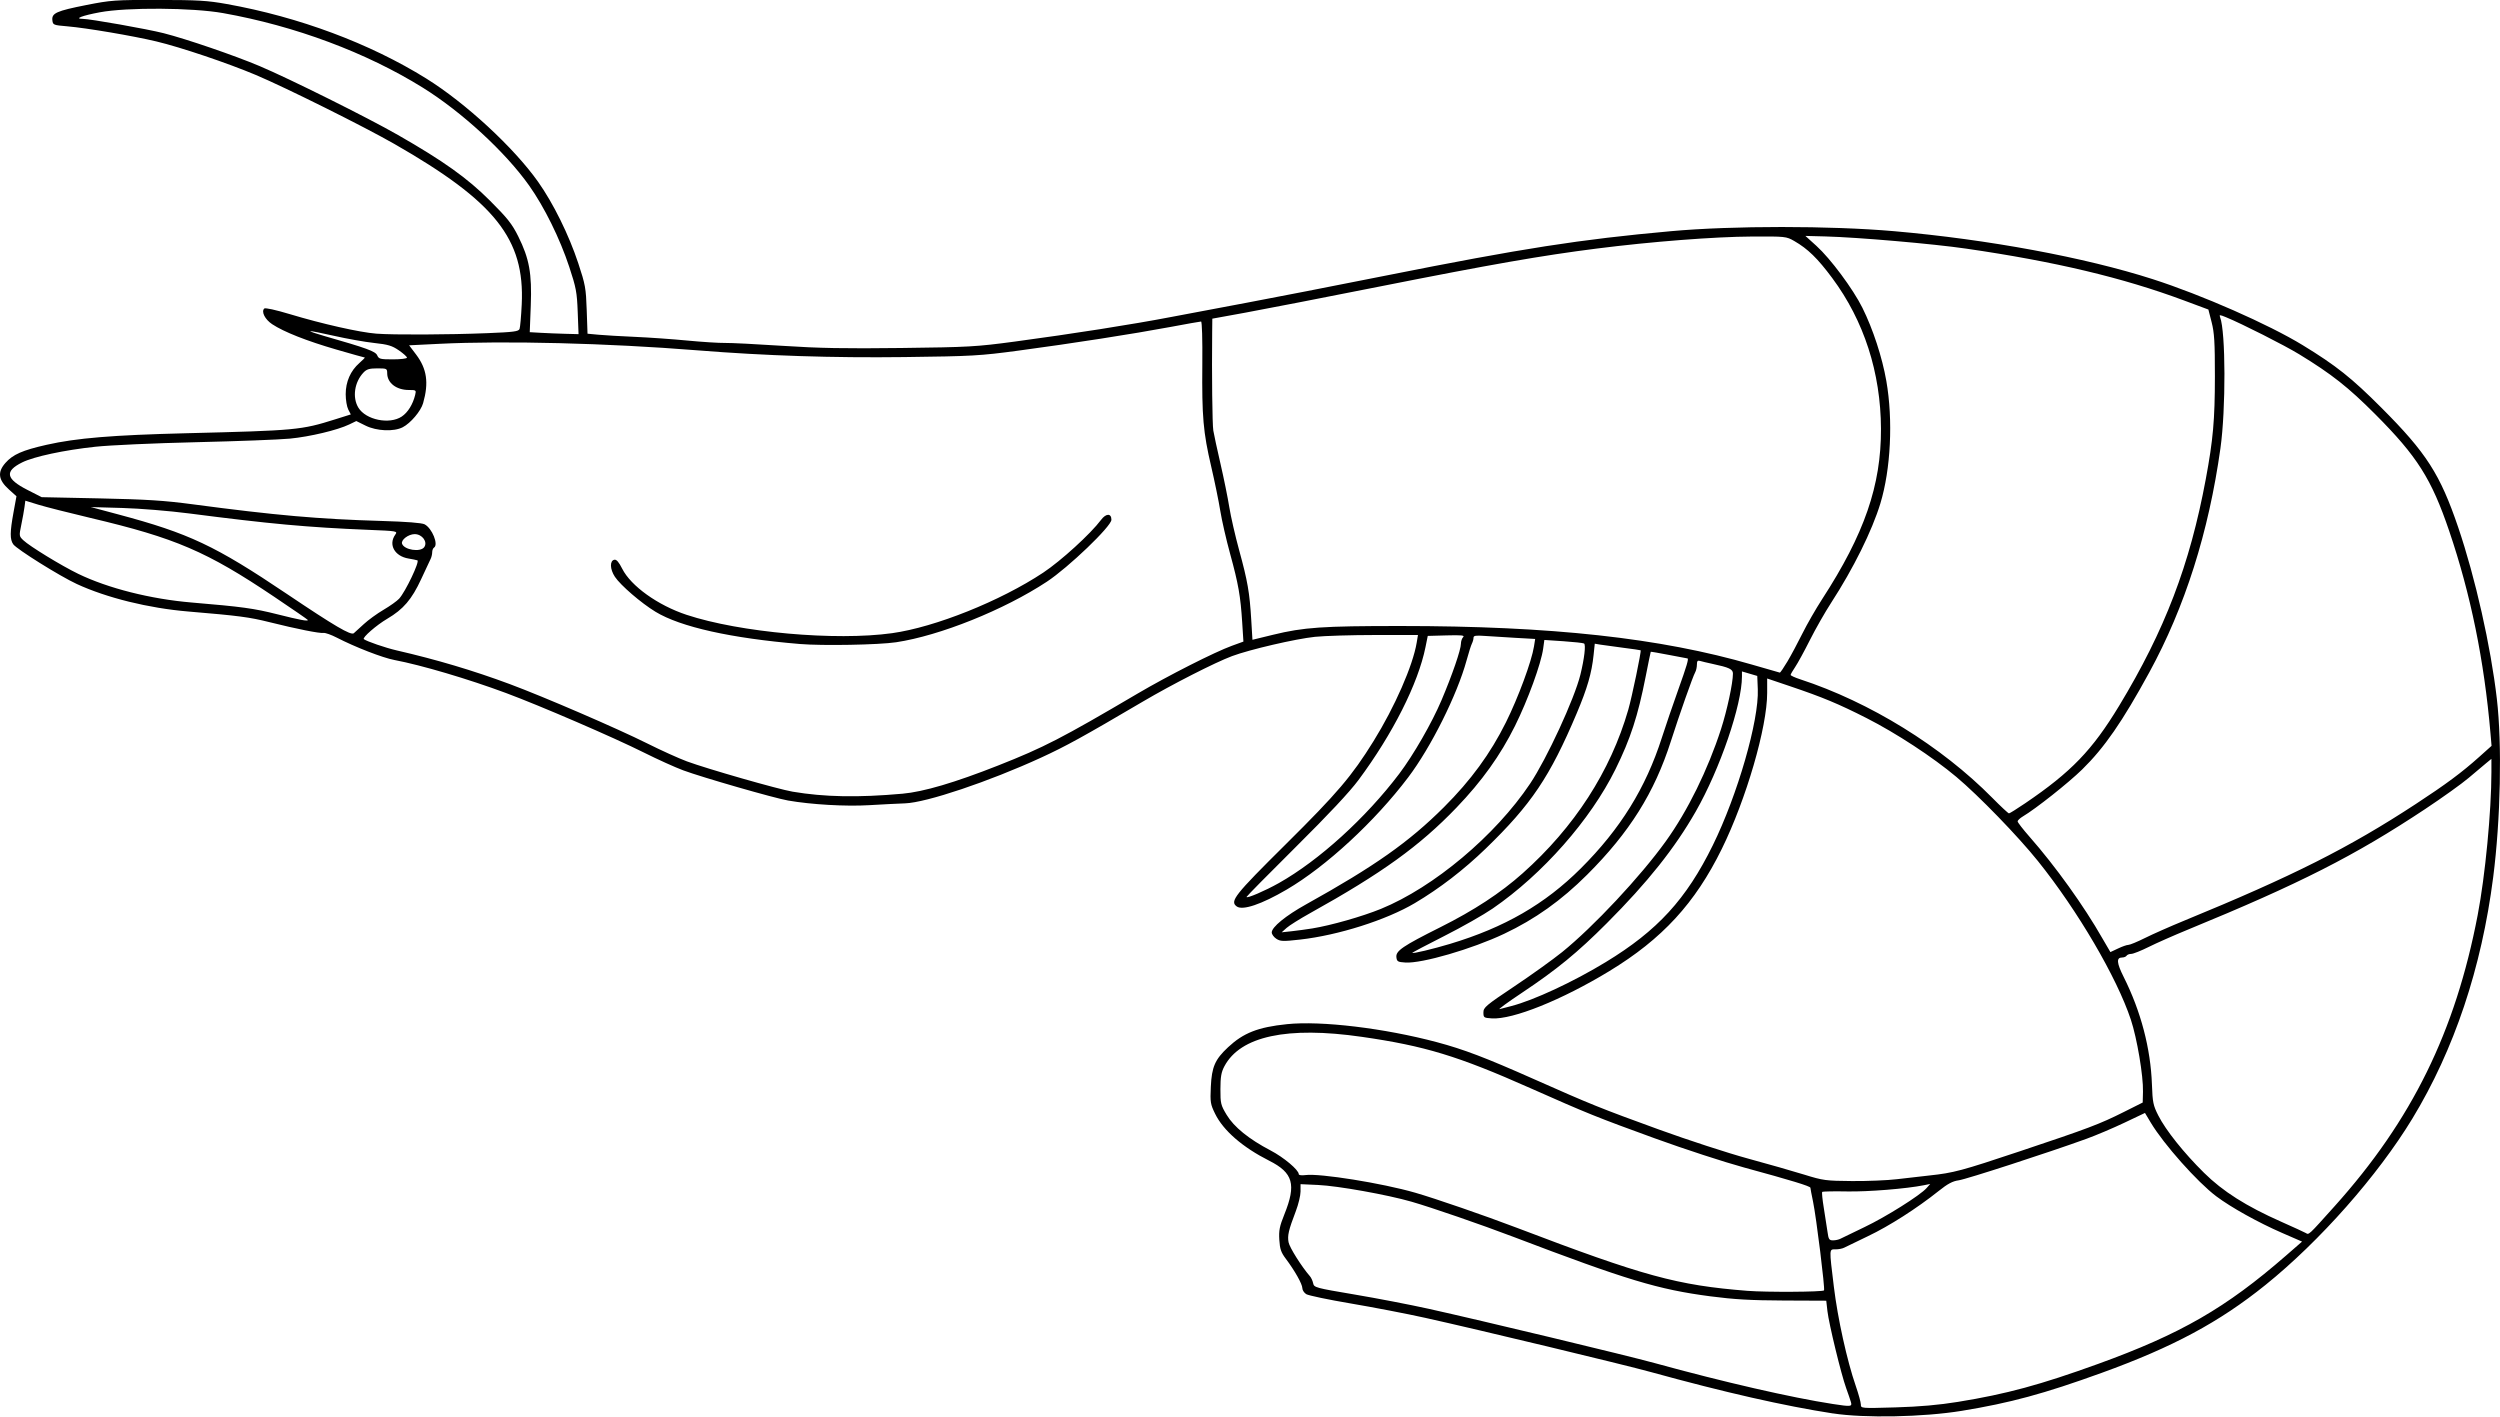
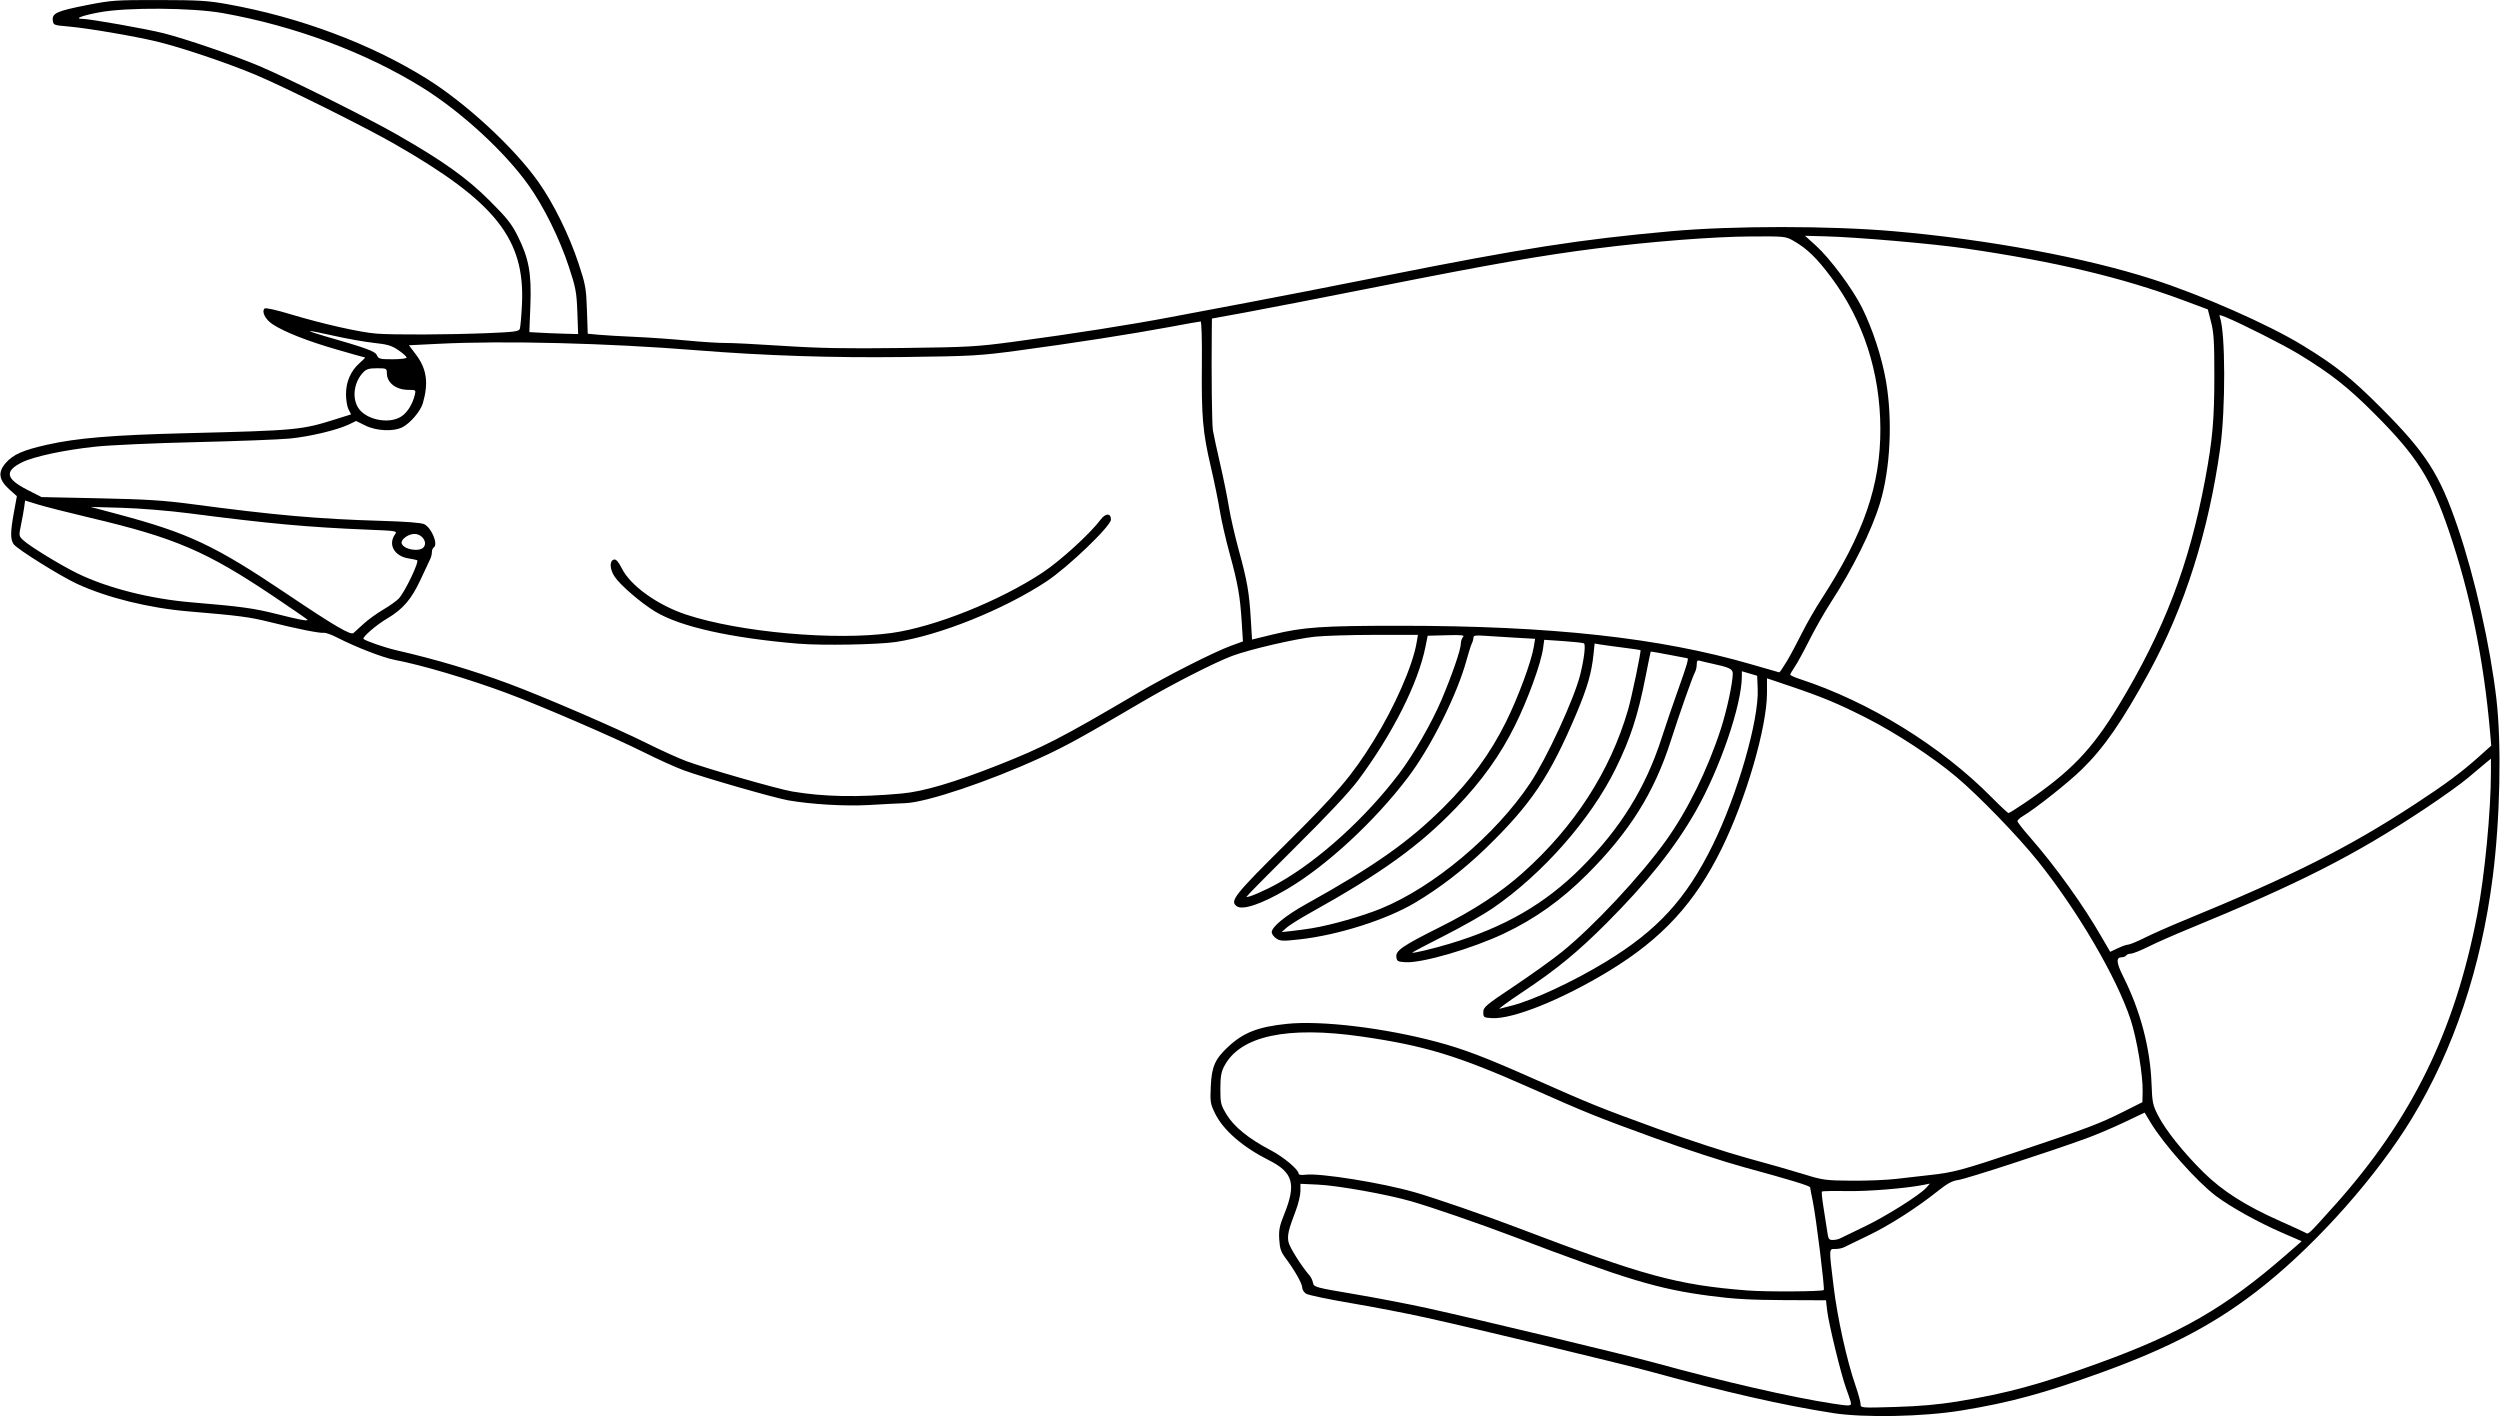
- <svg xmlns="http://www.w3.org/2000/svg" width="489.53mm" height="277.36mm" version="1.1" viewBox="0 0 489.53 277.36">
-   <g transform="translate(85.28 -63.531)">
-     <path d="m273.63 340.3c-9.475-1.458-21.253-4.135-35.631-8.1-5.411-1.492-33.902-8.336-44.259-10.632-3.581-0.794-10.103-2.052-14.493-2.795-4.39-0.744-8.326-1.567-8.746-1.829-0.42-0.262-0.766-0.796-0.767-1.186-4e-3 -0.786-1.491-3.427-3.237-5.749-0.935-1.243-1.161-1.902-1.272-3.704-0.113-1.841 0.047-2.643 0.999-5.008 2.352-5.843 1.706-8.122-2.972-10.48-5.21-2.627-8.988-5.906-10.6-9.199-0.918-1.877-0.98-2.264-0.838-5.287 0.183-3.894 0.814-5.34 3.375-7.736 3.005-2.81 5.868-3.933 11.531-4.52 6.735-0.698 19.086 0.786 29.361 3.527 5.266 1.405 9.499 3.017 18.988 7.23 11.213 4.978 13.009 5.702 24.445 9.858 5.681 2.064 13.538 4.627 17.46 5.694s8.891 2.487 11.042 3.155c3.698 1.148 4.208 1.216 9.349 1.257 2.991 0.024 6.946-0.139 8.789-0.362 1.843-0.223 4.701-0.551 6.35-0.728 4.783-0.514 6.264-0.91 17.815-4.769 13.287-4.438 15.544-5.292 20.275-7.665l3.694-1.853 0.053-2.117c0.078-3.091-1.16-10.453-2.374-14.111-2.744-8.271-10.395-21.331-18.185-31.042-3.916-4.881-11.609-12.817-15.987-16.492-4.611-3.87-11.82-8.591-17.591-11.52-5.516-2.799-8.582-4.076-14.953-6.229l-4.498-1.52v2.83c0 6.718-4.095 20.795-8.884 30.537-5.236 10.652-11.647 17.62-22.016 23.929-9.278 5.644-18.923 9.524-23.019 9.26-1.567-0.101-1.643-0.155-1.643-1.165 0-0.978 0.462-1.367 6.069-5.115 3.338-2.231 7.543-5.248 9.344-6.703 6.128-4.951 15.346-14.803 20.3-21.696 4.285-5.962 8.228-13.976 10.816-21.981 1.178-3.644 2.33-9.007 2.33-10.846 0-0.872-0.703-1.205-4.057-1.923-0.97-0.208-2.042-0.462-2.381-0.565-0.477-0.145-0.617 0.02-0.617 0.723 0 0.501-0.156 1.186-0.348 1.523-0.448 0.79-3.087 8.277-4.753 13.489-3.222 10.077-8.093 17.839-16.392 26.124-5.056 5.047-10.187 8.7-16.254 11.573-6.294 2.981-16.101 5.833-19.336 5.625-1.496-0.097-1.664-0.196-1.762-1.046-0.143-1.239 1.237-2.18 8.601-5.866 6.607-3.307 11.785-6.699 16.113-10.555 10.158-9.05 17.205-19.96 20.69-32.03 0.719-2.49 2.597-11.512 2.424-11.644-0.051-0.039-1.601-0.263-3.445-0.497-1.843-0.234-3.843-0.509-4.445-0.61l-1.093-0.184-0.232 2.221c-0.37 3.539-1.228 6.505-3.305 11.419-5.251 12.423-8.901 17.851-17.792 26.458-4.321 4.183-9.044 7.817-13.911 10.702-5.57 3.302-14.989 6.296-22.453 7.135-3.377 0.38-3.87 0.363-4.668-0.16-0.491-0.321-0.892-0.878-0.892-1.237 0-1.043 2.732-3.278 6.716-5.493 13.452-7.479 20.158-12.206 27.007-19.039 5.271-5.258 9.088-10.482 12.134-16.604 2.402-4.828 5.034-11.948 5.495-14.868l0.231-1.463-3.832-0.216c-2.107-0.119-4.824-0.288-6.037-0.376-1.781-0.13-2.205-0.06-2.205 0.36 0 0.286-0.14 0.796-0.312 1.133s-0.641 1.818-1.044 3.291c-1.838 6.722-6.97 17.007-11.425 22.898-6.547 8.658-16.063 17.449-23.789 21.979-4.933 2.892-8.646 4.147-9.791 3.31-1.398-1.022-0.492-2.171 9.643-12.221 10.076-9.992 12.893-13.302 17.135-20.137 4.17-6.719 7.706-14.787 8.459-19.301l0.25-1.499-8.409 6e-3c-4.625 4e-3 -9.918 0.164-11.761 0.356-3.788 0.395-12.775 2.485-16.228 3.772-3.299 1.23-11.727 5.527-17.462 8.902-11.702 6.886-15.103 8.759-19.932 10.978-10.193 4.684-22.471 8.812-26.635 8.955-1.358 0.046-4.533 0.208-7.056 0.359-4.554 0.272-11.307-0.116-15.875-0.914-2.711-0.473-16.757-4.517-20.5-5.902-1.574-0.582-5.066-2.162-7.761-3.511-5.822-2.914-20.26-9.147-26.949-11.632-7.433-2.762-16.596-5.473-21.872-6.471-2.305-0.436-7.678-2.524-11.289-4.386-1.067-0.55-2.219-0.96-2.561-0.91-0.783 0.115-5.223-0.769-10.582-2.106-3.994-0.997-5.977-1.257-15.962-2.095-7.719-0.648-15.933-2.677-21.786-5.382-3.314-1.531-11.768-6.816-12.441-7.776-0.67-0.956-0.657-2.387 0.053-6.27l0.574-3.138-1.472-1.323c-2.085-1.873-2.287-3.381-0.695-5.194 1.457-1.659 3.335-2.487 8.075-3.558 5.841-1.32 12.902-1.904 27.34-2.263 21.56-0.536 22.504-0.624 29.163-2.721l3.058-0.963-0.5-0.967c-0.275-0.532-0.5-1.878-0.5-2.99 0-2.442 0.938-4.58 2.682-6.111 0.673-0.591 1.145-1.074 1.05-1.074-0.095 0-2.601-0.703-5.569-1.563-5.782-1.675-10.279-3.451-12.56-4.961-1.407-0.931-2.174-2.447-1.553-3.068 0.188-0.188 2.233 0.26 5.027 1.103 6.315 1.906 13.684 3.567 16.92 3.815 3.404 0.261 14.011 0.214 21.76-0.097 5.156-0.207 6.095-0.33 6.286-0.823 0.123-0.319 0.315-2.495 0.427-4.835 0.608-12.78-5.194-20.082-24.946-31.395-5.915-3.388-21.287-11.043-27.104-13.497-5.528-2.333-14.746-5.441-19.493-6.573-4.6-1.097-13.708-2.642-17.432-2.957-2.731-0.231-2.826-0.269-2.932-1.187-0.161-1.394 0.808-1.829 6.636-2.981 4.832-0.954 5.613-1.01 14.111-1 7.731 0.009 9.614 0.121 13.389 0.798 14.161 2.539 28.019 7.712 39.064 14.581 7.708 4.794 17.176 13.539 21.919 20.245 2.972 4.202 6.022 10.388 7.855 15.927 1.386 4.19 1.51 4.878 1.656 9.167l0.158 4.638 2.165 0.202c1.191 0.111 4.388 0.298 7.104 0.415s7.325 0.441 10.24 0.72c2.916 0.279 6.25 0.491 7.408 0.471 1.159-0.02 6.222 0.233 11.252 0.564 7.14 0.469 12.245 0.562 23.283 0.426 13.249-0.164 14.649-0.243 22.252-1.262 11.276-1.511 22.924-3.343 30.568-4.808 3.56-0.682 10.283-1.95 14.94-2.818 4.657-0.868 16.809-3.239 27.006-5.27 27.006-5.379 38.061-7.101 55.956-8.718 12.048-1.089 31.207-1.087 43.685 5e-3 18.385 1.608 37.353 5.127 50.624 9.39 9.591 3.081 22.71 8.855 29.372 12.926 6.555 4.006 9.593 6.423 15.435 12.278 8.794 8.814 11.479 12.999 15.015 23.403 3.345 9.843 6.375 23.294 7.567 33.587 1.037 8.959 0.736 23.555-0.72 34.925-2.277 17.785-7.627 33.755-15.831 47.264-6.773 11.153-18.105 23.985-28.765 32.572-9.053 7.293-18.117 12.157-32.068 17.209-11.297 4.09-17.916 5.886-27.399 7.434-7.537 1.23-19.004 1.458-25.224 0.501zm24.518-2.271c9.445-1.53 16.08-3.329 27.399-7.427 16.189-5.862 25.029-10.956 36.791-21.203l3.153-2.747-3.916-1.704c-4.653-2.024-9.992-4.995-12.881-7.167-3.704-2.784-10.302-10.203-12.823-14.418l-1.139-1.905-4.027 1.914c-2.215 1.053-5.564 2.473-7.444 3.155-7.337 2.665-23.513 7.92-25.008 8.125-1.192 0.163-2.151 0.674-3.927 2.094-4.24 3.386-9.688 6.869-13.816 8.832-2.231 1.061-4.333 2.078-4.67 2.26-0.337 0.182-1.091 0.332-1.676 0.332-1.296 0-1.281-0.332-0.35 7.346 0.747 6.168 2.576 14.451 4.279 19.376 0.553 1.6 1.006 3.25 1.006 3.665 0 0.752 0.025 0.754 6.791 0.557 4.733-0.138 8.448-0.467 12.259-1.084zm-20.997 0.039c-0.127-0.437-0.545-1.661-0.929-2.72-0.974-2.687-3.388-12.612-3.668-15.078l-0.232-2.045-8.343-0.036c-6.429-0.028-9.718-0.216-14.34-0.822-10.242-1.342-16.365-3.191-38.629-11.665-6.26-2.383-15.962-5.729-19.909-6.867-4.73-1.364-14.39-3.093-18.279-3.272l-3.44-0.158v1.428c0 0.785-0.411 2.507-0.913 3.825-1.436 3.768-1.679 4.807-1.432 6.125 0.193 1.029 2.539 4.756 4.194 6.662 0.244 0.281 0.524 0.898 0.621 1.37 0.17 0.828 0.457 0.906 8.114 2.199 4.366 0.737 10.874 1.992 14.464 2.787 10.298 2.283 38.835 9.136 44.274 10.632 13.556 3.73 26.83 6.777 34.925 8.019 3.569 0.547 3.785 0.524 3.522-0.384zm-5.266-21.862c0.231-0.231-1.51-14.311-2.15-17.384-0.283-1.358-0.515-2.579-0.515-2.713-3.5e-4 -0.302-3.743-1.446-12.952-3.957-3.922-1.069-11.779-3.634-17.46-5.698-11.436-4.156-13.232-4.88-24.445-9.858-14.175-6.293-20.633-8.258-32.985-10.039-14.606-2.106-23.781-0.138-26.912 5.773-0.61 1.151-0.767 2.056-0.773 4.455-7e-3 2.822 0.07 3.139 1.227 5.06 1.43 2.374 4.359 4.746 8.591 6.958 2.579 1.348 5.52 3.82 5.52 4.639 0 0.208 0.551 0.284 1.323 0.182 2.813-0.372 15.007 1.586 21.454 3.446 3.964 1.143 13.678 4.495 19.909 6.87 24.846 9.47 31.419 11.267 45.156 12.35 3.728 0.294 14.696 0.232 15.012-0.084zm3.249-10.131c0.337-0.182 2.438-1.2 4.67-2.26 4.164-1.98 10.914-6.223 12.171-7.65l0.706-0.801-1.235 0.248c-3.441 0.691-10.927 1.296-15.069 1.217-2.564-0.049-4.744-6e-3 -4.844 0.094-0.1 0.1 0.04 1.521 0.312 3.158 0.272 1.637 0.596 3.73 0.721 4.651 0.2 1.482 0.327 1.676 1.092 1.676 0.476 0 1.141-0.149 1.478-0.332zm96.749-6.371c15.125-16.856 23.61-34.127 27.993-56.974 1.474-7.683 2.688-20.31 2.693-28.003v-2.603l-1.022 0.839c-0.562 0.461-2.11 1.764-3.44 2.895-1.33 1.131-5.183 3.889-8.562 6.13-13.749 9.117-24.495 14.575-46.42 23.579-2.716 1.115-6.166 2.64-7.665 3.388-1.499 0.748-3.038 1.36-3.419 1.36-0.381 0-0.791 0.159-0.911 0.353-0.12 0.194-0.509 0.353-0.865 0.353-1.168 0-1.086 1.052 0.296 3.809 3.37 6.722 5.282 13.998 5.534 21.062 0.125 3.502 0.246 4.093 1.243 6.061 1.466 2.893 4.998 7.322 8.953 11.225 3.704 3.656 8.251 6.538 15.133 9.591 2.353 1.044 4.517 2.036 4.808 2.206 0.626 0.364 0.43 0.547 5.649-5.27zm-161.23-39.173c4.406-1.141 12.124-4.734 18.494-8.609 10.138-6.168 15.767-12.311 20.958-22.87 4.856-9.88 9.059-24.455 8.813-30.559l-0.105-2.605-1.499-0.442-1.499-0.442v0.975c0 5.574-4.296 18.137-9.047 26.454-4.106 7.188-9.42 13.864-17.413 21.874-5.729 5.742-9.799 9.079-16.591 13.605-2.807 1.871-4.787 3.317-4.398 3.215 0.388-0.102 1.418-0.37 2.288-0.596zm-11.99-12.179c10.657-3.205 18.58-7.779 25.601-14.78 7.744-7.723 12.711-15.733 15.867-25.59 0.715-2.231 2.154-6.447 3.199-9.367 1.688-4.717 2.11-6.152 1.812-6.156-0.049-7e-4 -1.672-0.308-3.608-0.684-1.936-0.376-3.546-0.653-3.577-0.616-0.032 0.037-0.478 2.21-0.992 4.829-1.518 7.736-2.974 12.21-5.914 18.168-4.89 9.912-14.268 20.552-24.037 27.272-1.779 1.224-6.053 3.649-9.496 5.39-3.444 1.741-6.262 3.225-6.262 3.3 0 0.208 4.072-0.762 7.408-1.765zm130.8 0.905c0.803-0.388 1.71-0.706 2.014-0.706 0.305 0 1.781-0.612 3.28-1.36 1.499-0.748 4.949-2.272 7.665-3.388 21.278-8.738 32.21-14.244 45.332-22.833 5.906-3.866 9.017-6.176 12.42-9.223l2.423-2.169-0.213-2.474c-1.223-14.222-3.877-27.229-8.078-39.589-3.474-10.22-6.269-14.633-14.488-22.873-5.289-5.303-8.518-7.849-14.904-11.749-2.874-1.756-11.217-5.979-14.327-7.252-1.242-0.508-1.341-0.508-1.144 4e-3 1.102 2.872 1.141 17.976 0.066 25.664-2.299 16.444-6.958 31.114-13.94 43.898-5.268 9.647-8.794 14.744-13.141 19-2.686 2.63-9.111 7.717-11.61 9.194-0.565 0.334-1.024 0.771-1.02 0.972 5e-3 0.201 1.055 1.556 2.335 3.011 5.07 5.766 10.66 13.562 14.257 19.885 0.843 1.481 1.55 2.693 1.572 2.693 0.022 0 0.697-0.318 1.5-0.706zm-157.78-3.928c3.636-0.587 9.801-2.344 13.441-3.83 10.335-4.22 22.418-14.363 29.211-24.521 3.286-4.914 8.682-16.61 9.847-21.344 0.77-3.128 1.091-5.867 0.714-6.099-0.171-0.106-1.99-0.305-4.042-0.443l-3.731-0.25-0.23 1.681c-0.407 2.972-3 10.088-5.526 15.165-2.872 5.774-6.471 10.799-11.45 15.986-7.216 7.518-14.603 12.843-28.684 20.677-1.994 1.109-4.058 2.404-4.586 2.878l-0.96 0.86 1.94-0.209c1.067-0.115 2.893-0.363 4.057-0.551zm-6.548-8.881c7.859-4.428 17.036-12.762 23.577-21.41 2.786-3.684 6.382-9.94 8.272-14.392 2.097-4.94 3.804-9.909 3.804-11.078 0-0.466 0.196-1.044 0.437-1.284 0.347-0.347-0.32-0.416-3.248-0.335l-3.685 0.101-0.443 2.191c-1.444 7.145-6.405 16.987-13.113 26.017-1.756 2.364-5.839 6.726-12.28 13.119-5.307 5.268-9.649 9.671-9.649 9.784 0 0.364 3.62-1.188 6.329-2.714zm146.15-15.635c9.021-6.127 13.121-10.381 18.387-19.078 8.93-14.75 13.845-27.606 16.965-44.376 1.435-7.713 1.782-11.615 1.786-20.108 4e-3 -6.699-0.107-8.55-0.636-10.611l-0.641-2.498-4.827-1.797c-11.949-4.448-25.181-7.595-42.584-10.127-6.492-0.945-21.246-2.224-27.563-2.389l-3.936-0.103 2.152 1.945c2.758 2.493 7.186 8.451 9.014 12.131 2.069 4.163 3.877 9.691 4.686 14.332 1.338 7.675 0.869 17.283-1.172 23.989-1.631 5.357-5.284 12.732-9.61 19.398-1.21 1.865-3.097 5.175-4.193 7.355-1.096 2.18-2.391 4.551-2.879 5.268s-0.886 1.413-0.886 1.546c0 0.133 0.833 0.515 1.852 0.848 13.623 4.454 27.666 13.119 37.651 23.233 1.645 1.666 3.107 3.029 3.25 3.029s1.575-0.894 3.183-1.986zm-219.86-1.862c4.145-0.371 10.243-2.17 18.771-5.537 8.937-3.529 12.402-5.316 27.266-14.064 5.967-3.512 15.098-8.141 18.481-9.369l2.253-0.818-0.237-3.731c-0.329-5.184-0.742-7.541-2.359-13.433-0.772-2.813-1.644-6.623-1.939-8.467-0.295-1.843-1.091-5.727-1.769-8.631-1.574-6.735-1.835-9.74-1.743-20.033 0.044-4.847-0.06-8.379-0.245-8.379-0.176 0-2.889 0.482-6.029 1.07-7.178 1.346-19.182 3.215-29.697 4.624-7.609 1.02-9.004 1.099-22.401 1.268-13.907 0.176-27.246-0.26-40.569-1.325-17.563-1.404-37.569-1.907-50.503-1.269l-5.876 0.29 1.36 1.796c2.127 2.81 2.521 5.532 1.381 9.533-0.442 1.553-2.442 3.914-3.996 4.717-1.739 0.899-5.102 0.755-7.258-0.312l-1.828-0.905-1.382 0.668c-2.29 1.106-7.693 2.397-11.626 2.776-2.037 0.197-10.292 0.511-18.344 0.7-8.213 0.192-16.886 0.583-19.756 0.891-6.082 0.653-12.047 1.929-14.326 3.066-3.487 1.739-3.194 3.228 1.06 5.396l2.77 1.411 11.333 0.238c9.201 0.193 12.628 0.41 18.213 1.153 16.293 2.167 24.597 2.899 37.025 3.265 4.875 0.143 7.865 0.377 8.402 0.656 1.477 0.766 2.779 3.989 1.845 4.566-0.194 0.12-0.353 0.528-0.353 0.908s-0.138 0.965-0.306 1.302c-0.168 0.337-1.002 2.118-1.852 3.958-1.835 3.97-3.504 5.921-6.64 7.761-2.118 1.243-4.95 3.711-4.584 3.994 0.562 0.436 4.235 1.696 6.392 2.194 7.858 1.812 15.002 3.938 22.159 6.598 6.688 2.486 21.127 8.718 26.949 11.632 2.695 1.349 6.188 2.929 7.761 3.511 3.929 1.453 17.889 5.455 20.685 5.929 6.228 1.056 12.816 1.179 21.511 0.4zm-20.102-29.319c-13.427-1.118-23.361-3.337-28.245-6.308-2.816-1.713-6.855-5.192-7.952-6.848-0.991-1.497-1.037-3.168-0.093-3.346 0.399-0.076 0.877 0.477 1.521 1.761 1.698 3.382 6.981 7.168 12.604 9.029 10.459 3.462 29.199 5.136 40.242 3.595 8.431-1.176 21.218-6.299 29.596-11.856 3.479-2.308 9.289-7.607 11.321-10.327 0.981-1.313 2.031-1.324 2.031-0.021 0 1.27-8.417 9.342-12.646 12.128-8.381 5.522-20.946 10.568-29.511 11.854-3.421 0.513-14.408 0.711-18.867 0.34zm193.39 3.439c0.718-1.209 2.039-3.678 2.936-5.485 0.897-1.807 2.634-4.833 3.862-6.725 8.281-12.761 11.574-22.298 11.526-33.381-0.048-11.004-3.321-21.124-9.545-29.506-2.858-3.849-4.786-5.729-7.432-7.246-1.569-0.9-1.7-0.914-8.297-0.881-7.33 0.037-19.664 0.993-30.37 2.354-10.822 1.376-20.7 3.102-42.302 7.392-11.06 2.196-23.006 4.52-26.547 5.165l-6.438 1.171-0.028 2.661c-0.086 8.347 0.025 18.018 0.222 19.242 0.125 0.776 0.759 3.713 1.41 6.526 0.651 2.813 1.424 6.623 1.719 8.467 0.295 1.843 1.167 5.653 1.938 8.467 1.653 6.029 2.043 8.272 2.36 13.573l0.236 3.945 4.056-0.989c5.985-1.46 9.646-1.711 24.901-1.711 29.627 3.6e-4 50.915 2.336 68.842 7.554 2.91 0.847 5.371 1.555 5.468 1.573 0.097 0.018 0.764-0.957 1.482-2.166zm-278.77-7.318c0.873-0.81 2.619-2.078 3.881-2.818 1.261-0.74 2.634-1.718 3.05-2.173 1.245-1.36 4.093-7.347 3.573-7.51-0.247-0.077-1.028-0.237-1.736-0.354-2.708-0.448-3.974-2.703-2.61-4.65 0.511-0.729 0.491-0.733-5.38-0.973-11.76-0.482-19.137-1.158-34.996-3.21-3.829-0.495-9.617-0.969-13.053-1.067l-6.174-0.177 5.292 1.415c13.96 3.732 19.035 6.124 33.161 15.63 9.273 6.24 12.485 8.127 13.044 7.661 0.199-0.166 1.076-0.964 1.949-1.773zm-10.936-0.818c0-0.064-2.977-2.116-6.615-4.56-13.205-8.871-19.28-11.48-35.895-15.411-4.269-1.01-8.899-2.187-10.289-2.615l-2.528-0.779-0.164 1.246c-0.09 0.685-0.371 2.244-0.624 3.466-0.45 2.174-0.442 2.237 0.399 3.039 1.23 1.173 7.423 4.963 10.737 6.57 5.834 2.829 14.209 4.947 22.225 5.62 9.894 0.831 12.163 1.143 16.757 2.301 4.432 1.117 5.997 1.41 5.997 1.123zm22.773-14.256c0.741-1.014-0.381-2.56-1.859-2.56-1.226 0-2.72 1.132-2.476 1.874 0.401 1.216 3.579 1.719 4.335 0.686zm-4.393-25.584c1.192-0.794 2.176-2.377 2.627-4.229 0.229-0.941 0.192-0.97-1.236-0.97-2.441 0-4.225-1.373-4.24-3.263-8e-3 -0.939-0.07-0.97-1.934-0.97-1.537 0-2.08 0.16-2.687 0.794-1.795 1.873-2.243 4.897-1.022 6.9 1.462 2.398 6.083 3.344 8.494 1.739zm1.022-11.532c0-0.185-0.715-0.828-1.589-1.429-1.335-0.918-2.111-1.15-4.851-1.448-1.794-0.195-5.313-0.821-7.82-1.391-2.507-0.57-4.613-0.982-4.68-0.915-0.067 0.067 1.112 0.474 2.618 0.906 8.479 2.429 10.147 3.037 10.496 3.826 0.317 0.717 0.593 0.787 3.087 0.787 1.506 0 2.739-0.151 2.739-0.336zm33.435-8.925c-0.147-3.895-0.311-4.769-1.659-8.851-1.829-5.54-4.88-11.727-7.852-15.922-4.645-6.556-13.188-14.422-20.82-19.166-11.071-6.883-25.019-12.092-39.105-14.602-6.014-1.072-18.781-1.156-24.148-0.158-3.438 0.639-5.112 1.284-3.334 1.286 1.423 0.001 12.633 1.987 15.857 2.81 4.464 1.139 13.822 4.346 18.757 6.429 5.817 2.454 21.189 10.11 27.104 13.497 8.962 5.133 13.581 8.431 18.022 12.868 3.43 3.427 4.319 4.55 5.529 6.981 2.172 4.364 2.698 7.268 2.456 13.56l-0.2 5.206 2.178 0.125c1.198 0.069 3.348 0.155 4.778 0.193l2.6 0.068z" stroke-width=".353" />
+ <svg xmlns="http://www.w3.org/2000/svg" width="1850" height="1048" version="1.1" viewBox="0 0 489.5 277.4">
+   <g transform="translate(85.28 -63.53)">
+     <path d="m273.6 340.3c-9.475-1.458-21.25-4.135-35.63-8.1-5.411-1.492-33.9-8.336-44.26-10.63-3.581-0.794-10.1-2.052-14.49-2.795-4.39-0.744-8.326-1.567-8.746-1.829-0.42-0.263-0.766-0.796-0.767-1.186-4e-3 -0.786-1.491-3.427-3.237-5.749-0.935-1.243-1.161-1.902-1.272-3.704-0.113-1.841 0.047-2.643 0.999-5.008 2.352-5.843 1.706-8.122-2.972-10.48-5.21-2.627-8.988-5.906-10.6-9.199-0.918-1.877-0.98-2.264-0.838-5.287 0.183-3.894 0.814-5.34 3.375-7.736 3.004-2.81 5.868-3.933 11.53-4.52 6.735-0.698 19.09 0.785 29.36 3.527 5.266 1.405 9.499 3.017 18.99 7.23 11.21 4.978 13.01 5.702 24.45 9.858 5.681 2.064 13.54 4.627 17.46 5.694s8.891 2.487 11.04 3.155c3.698 1.148 4.208 1.216 9.349 1.257 2.991 0.024 6.945-0.139 8.789-0.362 1.843-0.223 4.701-0.551 6.35-0.728 4.783-0.514 6.264-0.91 17.82-4.769 13.29-4.438 15.54-5.292 20.27-7.665l3.694-1.854 0.053-2.117c0.078-3.091-1.16-10.45-2.374-14.11-2.744-8.271-10.39-21.33-18.18-31.04-3.916-4.881-11.61-12.82-15.99-16.49-4.611-3.87-11.82-8.591-17.59-11.52-5.516-2.799-8.582-4.076-14.95-6.229l-4.498-1.52v2.83c0 6.718-4.095 20.8-8.884 30.54-5.236 10.65-11.65 17.62-22.02 23.93-9.278 5.644-18.92 9.524-23.02 9.26-1.567-0.101-1.643-0.155-1.643-1.165 0-0.978 0.462-1.367 6.069-5.115 3.338-2.231 7.543-5.248 9.344-6.703 6.128-4.951 15.35-14.8 20.3-21.7 4.285-5.962 8.228-13.98 10.82-21.98 1.178-3.644 2.33-9.007 2.33-10.85 0-0.872-0.703-1.205-4.057-1.923-0.97-0.208-2.042-0.462-2.381-0.565-0.477-0.145-0.617 0.02-0.617 0.723 0 0.501-0.157 1.186-0.348 1.523-0.448 0.79-3.087 8.277-4.753 13.49-3.222 10.08-8.093 17.84-16.39 26.12-5.056 5.047-10.19 8.7-16.25 11.57-6.294 2.981-16.1 5.833-19.34 5.625-1.497-0.097-1.664-0.196-1.762-1.046-0.143-1.239 1.237-2.18 8.601-5.866 6.607-3.307 11.79-6.699 16.11-10.55 10.16-9.05 17.2-19.96 20.69-32.03 0.719-2.49 2.597-11.51 2.424-11.64-0.051-0.039-1.601-0.263-3.445-0.497-1.843-0.234-3.843-0.508-4.445-0.61l-1.093-0.184-0.232 2.222c-0.37 3.539-1.228 6.505-3.305 11.42-5.251 12.42-8.901 17.85-17.79 26.46-4.321 4.183-9.044 7.817-13.91 10.7-5.57 3.302-14.99 6.296-22.45 7.135-3.377 0.38-3.87 0.363-4.668-0.16-0.491-0.322-0.892-0.878-0.892-1.237 0-1.043 2.732-3.278 6.716-5.493 13.45-7.479 20.16-12.21 27.01-19.04 5.271-5.258 9.089-10.48 12.13-16.6 2.402-4.828 5.034-11.95 5.495-14.87l0.231-1.463-3.832-0.216c-2.107-0.119-4.824-0.288-6.036-0.376-1.781-0.13-2.205-0.06-2.205 0.36 0 0.286-0.14 0.796-0.312 1.133s-0.641 1.818-1.044 3.291c-1.838 6.722-6.97 17.01-11.43 22.9-6.547 8.658-16.06 17.45-23.79 21.98-4.933 2.892-8.646 4.147-9.791 3.31-1.398-1.023-0.492-2.171 9.643-12.22 10.08-9.992 12.89-13.3 17.14-20.14 4.17-6.719 7.706-14.79 8.458-19.3l0.25-1.499-8.409 6e-3c-4.625 4e-3 -9.918 0.164-11.76 0.356-3.788 0.395-12.78 2.484-16.23 3.772-3.299 1.23-11.73 5.527-17.46 8.902-11.7 6.886-15.1 8.759-19.93 10.98-10.19 4.684-22.47 8.812-26.63 8.955-1.358 0.046-4.533 0.208-7.056 0.359-4.554 0.273-11.31-0.116-15.88-0.914-2.711-0.473-16.76-4.517-20.5-5.901-1.574-0.582-5.066-2.162-7.761-3.512-5.822-2.914-20.26-9.147-26.95-11.63-7.433-2.762-16.6-5.473-21.87-6.471-2.305-0.436-7.678-2.524-11.29-4.386-1.067-0.55-2.219-0.96-2.56-0.91-0.783 0.115-5.223-0.769-10.58-2.106-3.994-0.997-5.977-1.257-15.96-2.095-7.719-0.648-15.93-2.677-21.79-5.382-3.314-1.531-11.77-6.816-12.44-7.776-0.67-0.956-0.657-2.387 0.053-6.27l0.574-3.138-1.472-1.322c-2.085-1.873-2.287-3.381-0.695-5.194 1.457-1.659 3.335-2.487 8.075-3.558 5.841-1.32 12.9-1.904 27.34-2.263 21.56-0.536 22.5-0.624 29.16-2.722l3.058-0.963-0.5-0.967c-0.275-0.532-0.5-1.878-0.5-2.99 0-2.442 0.938-4.579 2.682-6.111 0.673-0.591 1.145-1.074 1.051-1.074-0.095 0-2.601-0.703-5.569-1.563-5.782-1.675-10.28-3.451-12.56-4.961-1.406-0.931-2.174-2.447-1.553-3.068 0.189-0.189 2.233 0.26 5.026 1.103 6.315 1.906 13.68 3.567 16.92 3.815 3.404 0.261 14.01 0.214 21.76-0.097 5.156-0.207 6.095-0.33 6.286-0.823 0.123-0.319 0.315-2.495 0.427-4.834 0.608-12.78-5.194-20.08-24.95-31.39-5.915-3.387-21.29-11.04-27.1-13.5-5.528-2.333-14.75-5.441-19.49-6.573-4.6-1.097-13.71-2.642-17.43-2.957-2.731-0.231-2.826-0.269-2.932-1.187-0.161-1.394 0.808-1.829 6.636-2.981 4.832-0.954 5.613-1.01 14.11-1 7.731 0.009 9.614 0.121 13.39 0.798 14.16 2.539 28.02 7.712 39.06 14.58 7.708 4.794 17.18 13.54 21.92 20.25 2.972 4.202 6.022 10.39 7.855 15.93 1.386 4.19 1.51 4.877 1.656 9.167l0.158 4.637 2.165 0.202c1.191 0.111 4.388 0.298 7.104 0.415s7.325 0.441 10.24 0.72c2.916 0.279 6.25 0.491 7.408 0.47 1.159-0.02 6.222 0.233 11.25 0.564 7.14 0.469 12.24 0.562 23.28 0.426 13.25-0.164 14.65-0.243 22.25-1.262 11.28-1.511 22.92-3.343 30.57-4.808 3.56-0.682 10.28-1.95 14.94-2.818 4.657-0.868 16.81-3.239 27.01-5.27 27.01-5.379 38.06-7.101 55.96-8.718 12.05-1.089 31.21-1.087 43.68 5e-3 18.38 1.608 37.35 5.126 50.62 9.39 9.591 3.081 22.71 8.855 29.37 12.93 6.555 4.006 9.593 6.423 15.43 12.28 8.794 8.814 11.48 13 15.01 23.4 3.345 9.843 6.375 23.29 7.567 33.59 1.037 8.959 0.736 23.56-0.72 34.92-2.277 17.78-7.626 33.75-15.83 47.26-6.773 11.15-18.11 23.98-28.76 32.57-9.053 7.293-18.12 12.16-32.07 17.21-11.3 4.09-17.92 5.886-27.4 7.434-7.537 1.23-19 1.458-25.22 0.501zm24.52-2.271c9.445-1.53 16.08-3.329 27.4-7.427 16.19-5.862 25.03-10.96 36.79-21.2l3.153-2.747-3.916-1.704c-4.653-2.024-9.992-4.995-12.88-7.167-3.704-2.784-10.3-10.2-12.82-14.42l-1.139-1.905-4.027 1.914c-2.215 1.053-5.565 2.473-7.444 3.155-7.337 2.665-23.51 7.92-25.01 8.125-1.192 0.163-2.151 0.674-3.927 2.094-4.24 3.386-9.688 6.869-13.82 8.832-2.231 1.061-4.333 2.078-4.67 2.26-0.337 0.182-1.091 0.332-1.676 0.332-1.296 0-1.281-0.332-0.35 7.346 0.747 6.168 2.576 14.45 4.279 19.38 0.553 1.6 1.006 3.25 1.006 3.665 0 0.752 0.025 0.754 6.791 0.557 4.733-0.138 8.448-0.467 12.26-1.084zm-21 0.039c-0.127-0.437-0.544-1.661-0.929-2.72-0.974-2.687-3.388-12.61-3.668-15.08l-0.232-2.045-8.343-0.036c-6.429-0.028-9.718-0.216-14.34-0.822-10.24-1.342-16.37-3.191-38.63-11.66-6.26-2.383-15.96-5.729-19.91-6.867-4.73-1.364-14.39-3.093-18.28-3.272l-3.44-0.158v1.428c0 0.785-0.411 2.507-0.913 3.825-1.436 3.768-1.679 4.807-1.432 6.125 0.193 1.029 2.54 4.757 4.194 6.662 0.244 0.281 0.524 0.898 0.621 1.37 0.17 0.828 0.457 0.906 8.114 2.199 4.366 0.737 10.87 1.992 14.46 2.787 10.3 2.283 38.84 9.136 44.27 10.63 13.56 3.73 26.83 6.777 34.92 8.019 3.569 0.547 3.785 0.524 3.521-0.384zm-5.266-21.86c0.232-0.232-1.51-14.31-2.15-17.38-0.283-1.358-0.515-2.579-0.515-2.713-3.5e-4 -0.302-3.743-1.446-12.95-3.957-3.922-1.069-11.78-3.634-17.46-5.698-11.44-4.156-13.23-4.88-24.45-9.858-14.17-6.293-20.63-8.258-32.98-10.04-14.61-2.106-23.78-0.138-26.91 5.773-0.61 1.151-0.767 2.056-0.773 4.455-7e-3 2.822 0.07 3.139 1.227 5.06 1.43 2.374 4.359 4.746 8.591 6.958 2.579 1.348 5.52 3.82 5.52 4.639 0 0.208 0.551 0.284 1.323 0.182 2.813-0.372 15.01 1.586 21.45 3.446 3.964 1.143 13.68 4.495 19.91 6.87 24.85 9.47 31.42 11.27 45.16 12.35 3.728 0.294 14.7 0.232 15.01-0.084zm3.249-10.13c0.337-0.182 2.438-1.2 4.67-2.26 4.164-1.98 10.91-6.223 12.17-7.65l0.706-0.801-1.235 0.248c-3.441 0.691-10.93 1.296-15.07 1.217-2.564-0.049-4.744-6e-3 -4.844 0.094-0.1 0.1 0.04 1.521 0.312 3.158 0.272 1.637 0.596 3.73 0.721 4.651 0.2 1.482 0.327 1.676 1.092 1.676 0.476 0 1.141-0.149 1.478-0.332zm96.75-6.371c15.12-16.86 23.61-34.13 27.99-56.97 1.474-7.683 2.688-20.31 2.693-28v-2.603l-1.022 0.839c-0.562 0.461-2.11 1.764-3.44 2.895-1.33 1.131-5.183 3.889-8.562 6.13-13.75 9.117-24.5 14.58-46.42 23.58-2.716 1.115-6.166 2.64-7.665 3.388-1.499 0.748-3.038 1.36-3.419 1.36-0.381 0-0.791 0.159-0.911 0.353-0.12 0.194-0.509 0.353-0.865 0.353-1.168 0-1.086 1.052 0.296 3.809 3.37 6.722 5.282 14 5.533 21.06 0.125 3.502 0.246 4.093 1.243 6.061 1.466 2.893 4.998 7.322 8.953 11.22 3.704 3.656 8.251 6.538 15.13 9.591 2.353 1.044 4.517 2.036 4.808 2.206 0.626 0.364 0.43 0.547 5.649-5.27zm-161.2-39.17c4.406-1.141 12.12-4.734 18.49-8.609 10.14-6.168 15.77-12.31 20.96-22.87 4.856-9.88 9.06-24.46 8.813-30.56l-0.105-2.605-2.999-0.883v0.975c0 5.575-4.296 18.14-9.047 26.45-4.106 7.188-9.42 13.86-17.41 21.87-5.729 5.741-9.799 9.079-16.59 13.6-2.807 1.87-4.786 3.317-4.398 3.215 0.388-0.102 1.418-0.37 2.288-0.596zm-11.99-12.18c10.66-3.205 18.58-7.779 25.6-14.78 7.744-7.723 12.71-15.73 15.87-25.59 0.715-2.231 2.154-6.447 3.199-9.367 1.688-4.717 2.11-6.152 1.812-6.156-0.049-7e-4 -1.672-0.308-3.608-0.684-1.936-0.376-3.546-0.653-3.577-0.616-0.032 0.037-0.478 2.21-0.992 4.829-1.518 7.736-2.974 12.21-5.914 18.17-4.89 9.912-14.27 20.55-24.04 27.27-1.779 1.224-6.053 3.649-9.496 5.39-3.444 1.741-6.262 3.226-6.262 3.3 0 0.208 4.072-0.762 7.408-1.765zm130.8 0.905c0.803-0.388 1.71-0.706 2.014-0.706 0.305 0 1.781-0.612 3.28-1.36 1.499-0.748 4.949-2.272 7.665-3.388 21.28-8.738 32.21-14.24 45.33-22.83 5.906-3.866 9.017-6.176 12.42-9.223l2.423-2.169-0.213-2.474c-1.223-14.22-3.877-27.23-8.078-39.59-3.474-10.22-6.269-14.63-14.49-22.87-5.289-5.303-8.518-7.849-14.9-11.75-2.874-1.756-11.22-5.979-14.33-7.252-1.241-0.508-1.341-0.508-1.144 4e-3 1.102 2.872 1.141 17.98 0.066 25.66-2.299 16.44-6.958 31.11-13.94 43.9-5.268 9.647-8.794 14.74-13.14 19-2.686 2.63-9.111 7.717-11.61 9.194-0.565 0.334-1.024 0.771-1.02 0.972 5e-3 0.201 1.055 1.556 2.335 3.011 5.07 5.766 10.66 13.56 14.26 19.88 0.843 1.481 1.55 2.693 1.572 2.693 0.022 0 0.697-0.318 1.5-0.706zm-157.8-3.928c3.636-0.587 9.801-2.344 13.44-3.83 10.33-4.22 22.42-14.36 29.21-24.52 3.286-4.914 8.682-16.61 9.847-21.34 0.77-3.128 1.09-5.867 0.714-6.099-0.171-0.106-1.99-0.305-4.042-0.443l-3.731-0.25-0.23 1.681c-0.407 2.972-3 10.09-5.526 15.16-2.872 5.774-6.471 10.8-11.45 15.99-7.216 7.518-14.6 12.84-28.68 20.68-1.994 1.109-4.058 2.404-4.586 2.878l-0.96 0.86 1.94-0.209c1.067-0.115 2.893-0.363 4.057-0.551zm-6.548-8.881c7.859-4.428 17.04-12.76 23.58-21.41 2.786-3.684 6.382-9.94 8.272-14.39 2.097-4.94 3.804-9.909 3.804-11.08 0-0.466 0.197-1.044 0.437-1.284 0.347-0.347-0.32-0.416-3.248-0.335l-3.685 0.102-0.443 2.191c-1.444 7.145-6.405 16.99-13.11 26.02-1.757 2.364-5.839 6.726-12.28 13.12-5.307 5.268-9.649 9.671-9.649 9.784 0 0.364 3.62-1.188 6.328-2.714zm146.1-15.64c9.021-6.127 13.12-10.38 18.39-19.08 8.93-14.75 13.85-27.61 16.97-44.38 1.435-7.713 1.781-11.61 1.786-20.11 4e-3 -6.699-0.107-8.55-0.636-10.61l-0.641-2.498-4.827-1.797c-11.95-4.448-25.18-7.595-42.58-10.13-6.492-0.945-21.25-2.224-27.56-2.389l-3.936-0.103 2.152 1.945c2.758 2.493 7.186 8.451 9.015 12.13 2.069 4.163 3.877 9.691 4.686 14.33 1.338 7.675 0.869 17.28-1.172 23.99-1.631 5.358-5.284 12.73-9.61 19.4-1.21 1.865-3.097 5.175-4.193 7.355-1.096 2.18-2.391 4.551-2.879 5.268s-0.886 1.413-0.886 1.546c0 0.133 0.833 0.515 1.852 0.848 13.62 4.454 27.67 13.12 37.65 23.23 1.645 1.666 3.107 3.029 3.25 3.029s1.575-0.894 3.183-1.986zm-219.9-1.862c4.145-0.371 10.24-2.17 18.77-5.537 8.937-3.529 12.4-5.316 27.27-14.06 5.967-3.512 15.1-8.141 18.48-9.369l2.253-0.818-0.236-3.731c-0.329-5.184-0.742-7.541-2.359-13.43-0.772-2.813-1.644-6.623-1.939-8.467-0.295-1.843-1.091-5.727-1.769-8.631-1.574-6.735-1.835-9.74-1.743-20.03 0.044-4.847-0.06-8.378-0.245-8.378-0.176 0-2.889 0.482-6.029 1.07-7.178 1.346-19.18 3.215-29.7 4.624-7.609 1.02-9.004 1.099-22.4 1.268-13.91 0.176-27.25-0.26-40.57-1.325-17.56-1.404-37.57-1.907-50.5-1.269l-5.876 0.29 1.36 1.796c2.127 2.81 2.521 5.532 1.381 9.533-0.442 1.553-2.442 3.914-3.996 4.717-1.739 0.899-5.102 0.755-7.258-0.312l-1.828-0.904-1.382 0.668c-2.29 1.106-7.693 2.397-11.63 2.776-2.037 0.197-10.29 0.511-18.34 0.7-8.213 0.192-16.89 0.583-19.76 0.891-6.082 0.653-12.05 1.929-14.33 3.066-3.487 1.739-3.194 3.228 1.06 5.396l2.77 1.411 11.33 0.238c9.201 0.193 12.63 0.41 18.21 1.153 16.29 2.167 24.6 2.899 37.02 3.265 4.874 0.143 7.865 0.377 8.402 0.656 1.477 0.766 2.779 3.989 1.845 4.566-0.194 0.12-0.353 0.528-0.353 0.908s-0.138 0.965-0.306 1.302c-0.168 0.337-1.002 2.118-1.852 3.958-1.835 3.969-3.504 5.921-6.64 7.761-2.117 1.243-4.95 3.711-4.584 3.994 0.562 0.436 4.235 1.696 6.392 2.194 7.858 1.811 15 3.939 22.16 6.598 6.688 2.485 21.13 8.718 26.95 11.63 2.695 1.349 6.187 2.929 7.761 3.512 3.929 1.453 17.89 5.455 20.68 5.929 6.228 1.056 12.82 1.179 21.51 0.4zm-20.1-29.32c-13.43-1.118-23.36-3.337-28.25-6.308-2.816-1.713-6.855-5.192-7.952-6.849-0.991-1.497-1.037-3.168-0.093-3.346 0.399-0.076 0.877 0.477 1.521 1.761 1.697 3.383 6.981 7.168 12.6 9.029 10.46 3.462 29.2 5.136 40.24 3.595 8.431-1.176 21.22-6.299 29.6-11.86 3.479-2.308 9.289-7.607 11.32-10.33 0.981-1.313 2.031-1.324 2.031-0.021 0 1.27-8.417 9.342-12.65 12.13-8.381 5.522-20.95 10.57-29.51 11.85-3.421 0.513-14.41 0.711-18.87 0.34zm193.4 3.439c0.718-1.209 2.039-3.677 2.936-5.485 0.897-1.807 2.634-4.834 3.862-6.725 8.281-12.76 11.57-22.3 11.53-33.38-0.048-11-3.321-21.12-9.545-29.51-2.858-3.849-4.786-5.729-7.432-7.246-1.569-0.9-1.7-0.914-8.297-0.881-7.33 0.037-19.66 0.993-30.37 2.354-10.82 1.376-20.7 3.102-42.3 7.392-11.06 2.196-23.01 4.52-26.55 5.165l-6.438 1.172-0.028 2.661c-0.086 8.347 0.025 18.02 0.222 19.24 0.125 0.776 0.759 3.713 1.41 6.526 0.651 2.813 1.424 6.623 1.719 8.467 0.295 1.843 1.167 5.653 1.938 8.467 1.653 6.029 2.043 8.272 2.36 13.57l0.236 3.945 4.056-0.989c5.985-1.46 9.645-1.711 24.9-1.711 29.63 3.6e-4 50.92 2.336 68.84 7.554 2.91 0.847 5.371 1.555 5.468 1.573 0.097 0.018 0.764-0.957 1.482-2.166zm-278.8-7.318c0.873-0.81 2.619-2.078 3.881-2.818 1.261-0.74 2.633-1.718 3.05-2.173 1.245-1.36 4.093-7.347 3.573-7.51-0.247-0.077-1.028-0.237-1.736-0.354-2.708-0.449-3.974-2.703-2.61-4.65 0.511-0.729 0.491-0.733-5.38-0.973-11.76-0.482-19.14-1.158-35-3.21-3.829-0.495-9.617-0.969-13.05-1.067l-6.174-0.177 5.292 1.415c13.96 3.732 19.03 6.124 33.16 15.63 9.273 6.24 12.49 8.127 13.04 7.661 0.199-0.166 1.076-0.964 1.949-1.773zm-10.94-0.818c0-0.064-2.977-2.116-6.615-4.56-13.21-8.871-19.28-11.48-35.9-15.41-4.269-1.01-8.899-2.187-10.29-2.615l-2.528-0.779-0.164 1.246c-0.09 0.685-0.371 2.244-0.624 3.465-0.45 2.174-0.442 2.237 0.399 3.04 1.23 1.173 7.423 4.963 10.74 6.57 5.834 2.829 14.21 4.947 22.22 5.62 9.894 0.832 12.16 1.143 16.76 2.301 4.432 1.117 5.997 1.41 5.997 1.123zm22.77-14.26c0.741-1.014-0.381-2.56-1.859-2.56-1.226 0-2.721 1.132-2.476 1.874 0.401 1.216 3.579 1.719 4.335 0.686zm-4.393-25.58c1.192-0.794 2.176-2.378 2.627-4.229 0.229-0.941 0.192-0.97-1.236-0.97-2.441 0-4.225-1.373-4.241-3.263-8e-3 -0.939-0.07-0.97-1.934-0.97-1.537 0-2.08 0.16-2.687 0.794-1.795 1.873-2.243 4.897-1.022 6.9 1.462 2.398 6.084 3.344 8.494 1.739zm1.022-11.53c0-0.185-0.715-0.828-1.589-1.429-1.335-0.918-2.111-1.15-4.851-1.448-1.794-0.195-5.313-0.821-7.82-1.391-2.507-0.57-4.613-0.982-4.68-0.915-0.067 0.067 1.112 0.474 2.618 0.906 8.479 2.429 10.15 3.037 10.5 3.826 0.317 0.717 0.593 0.787 3.087 0.787 1.506 0 2.739-0.151 2.739-0.336zm33.44-8.925c-0.147-3.895-0.311-4.769-1.659-8.851-1.829-5.54-4.88-11.73-7.852-15.92-4.645-6.556-13.19-14.42-20.82-19.17-11.07-6.883-25.02-12.09-39.11-14.6-6.014-1.072-18.78-1.156-24.15-0.159-3.438 0.639-5.112 1.284-3.334 1.285 1.423 0.001 12.63 1.987 15.86 2.81 4.464 1.139 13.82 4.346 18.76 6.429 5.817 2.454 21.19 10.11 27.1 13.5 8.962 5.133 13.58 8.431 18.02 12.87 3.43 3.427 4.319 4.55 5.529 6.981 2.172 4.364 2.698 7.268 2.456 13.56l-0.2 5.206 2.178 0.124c1.198 0.069 3.348 0.155 4.778 0.193l2.6 0.068z" stroke-width=".353" />
  </g>
</svg>
